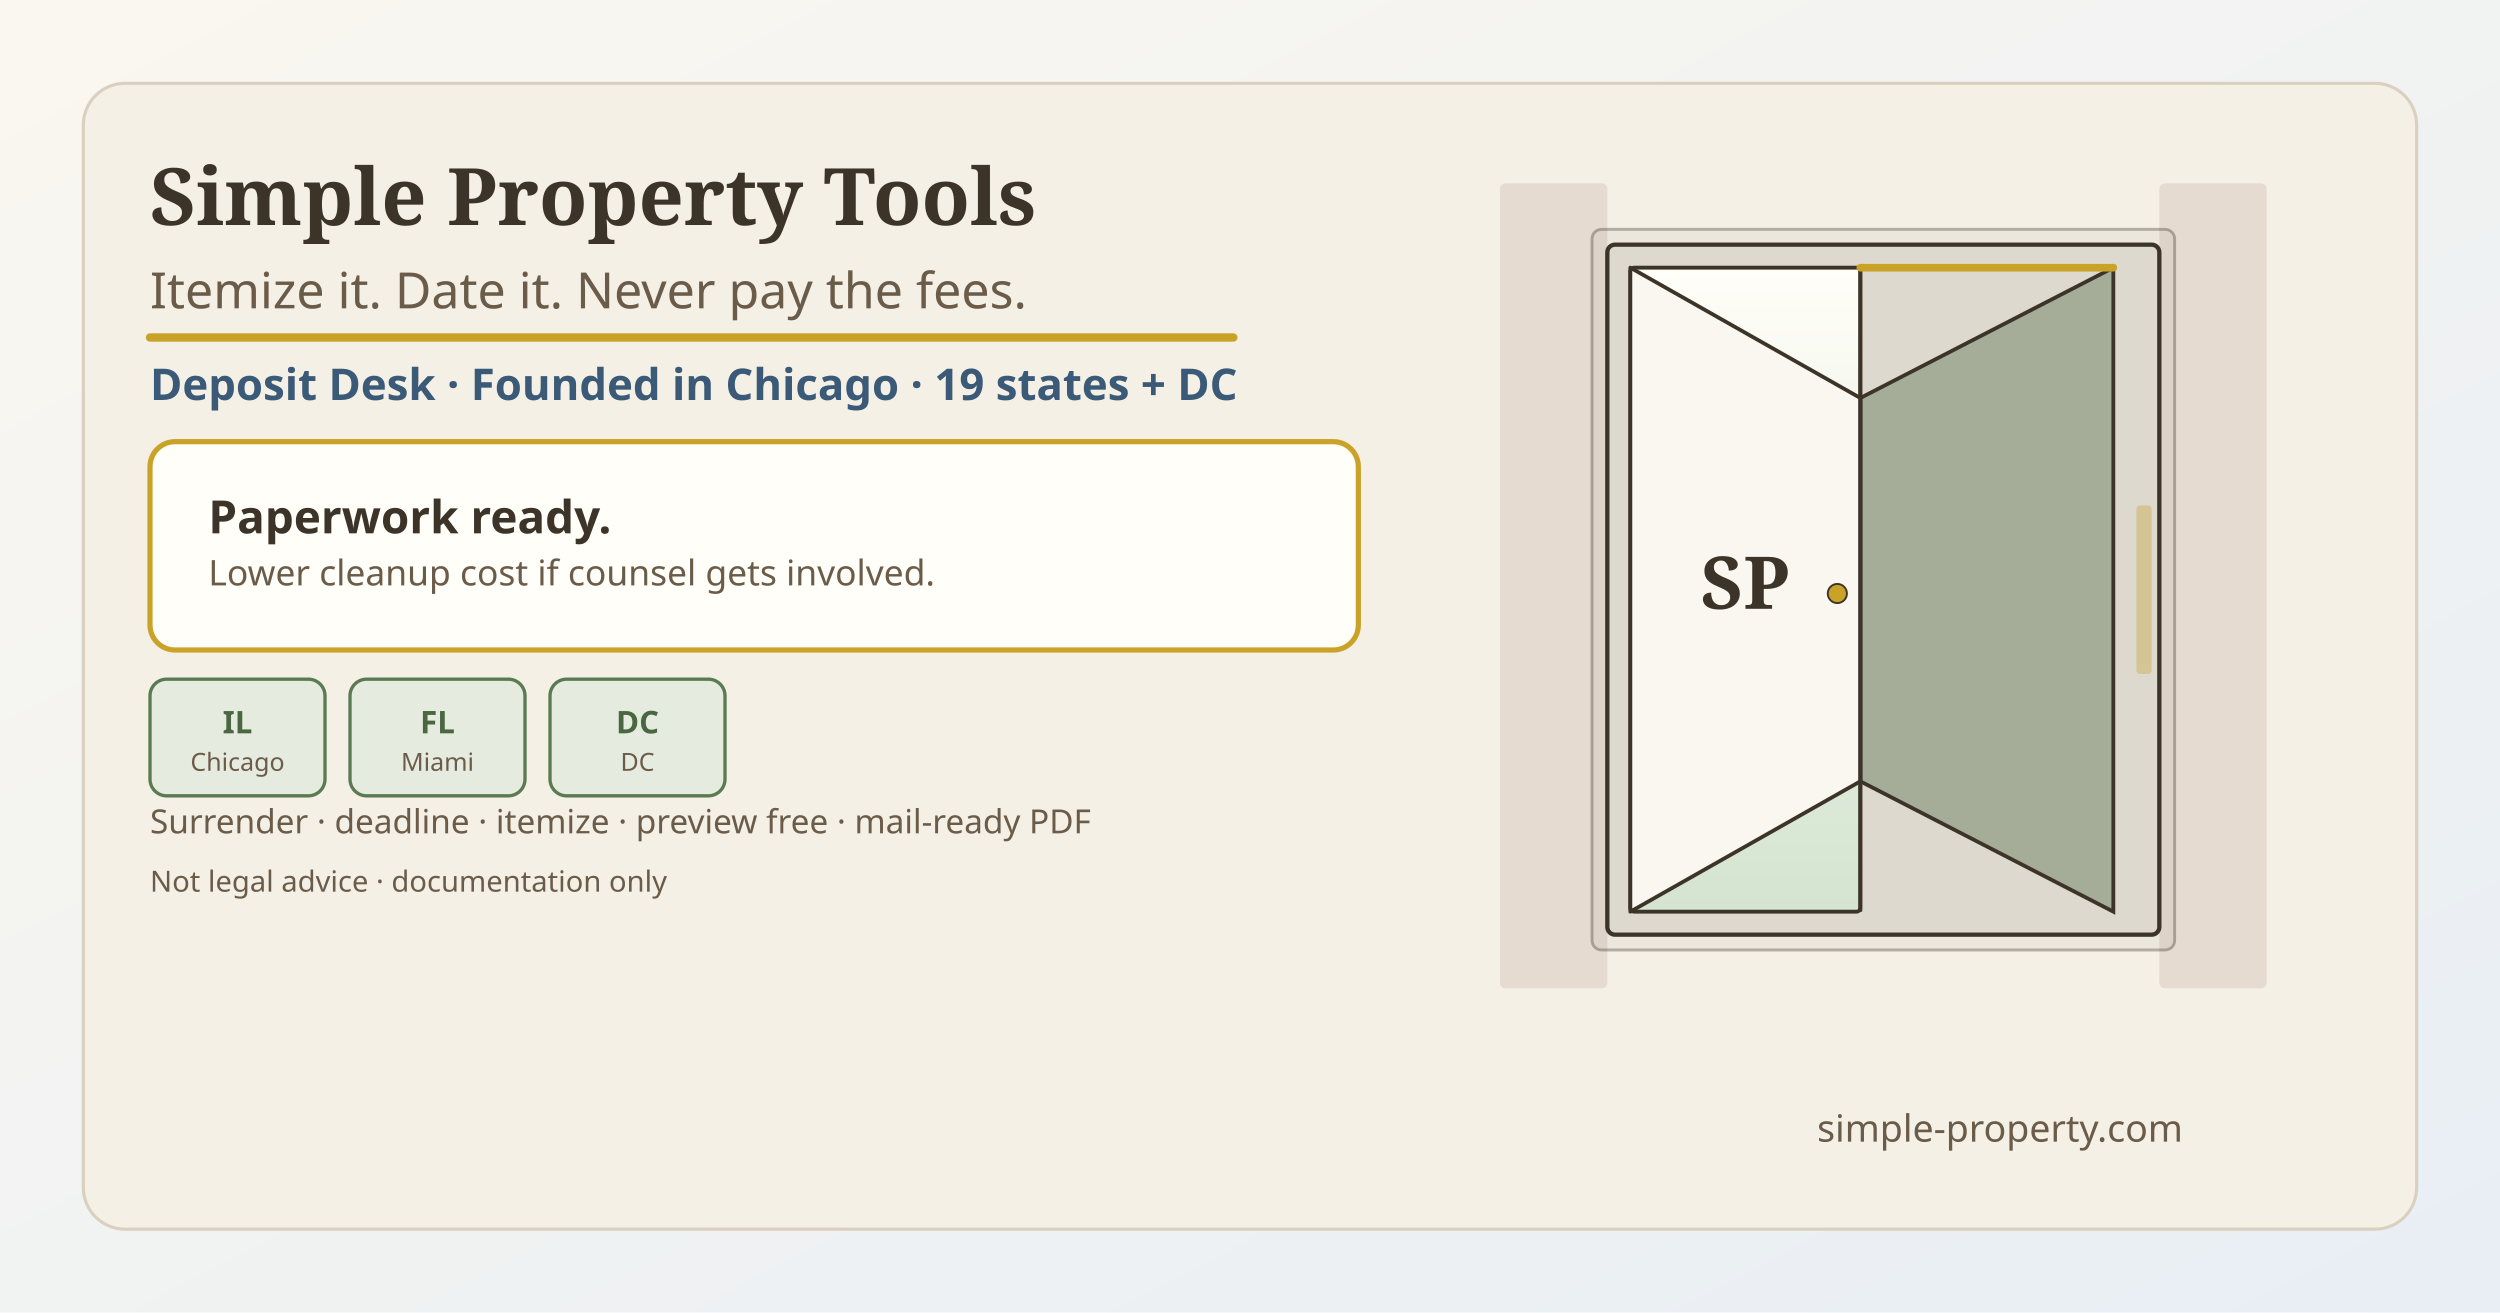
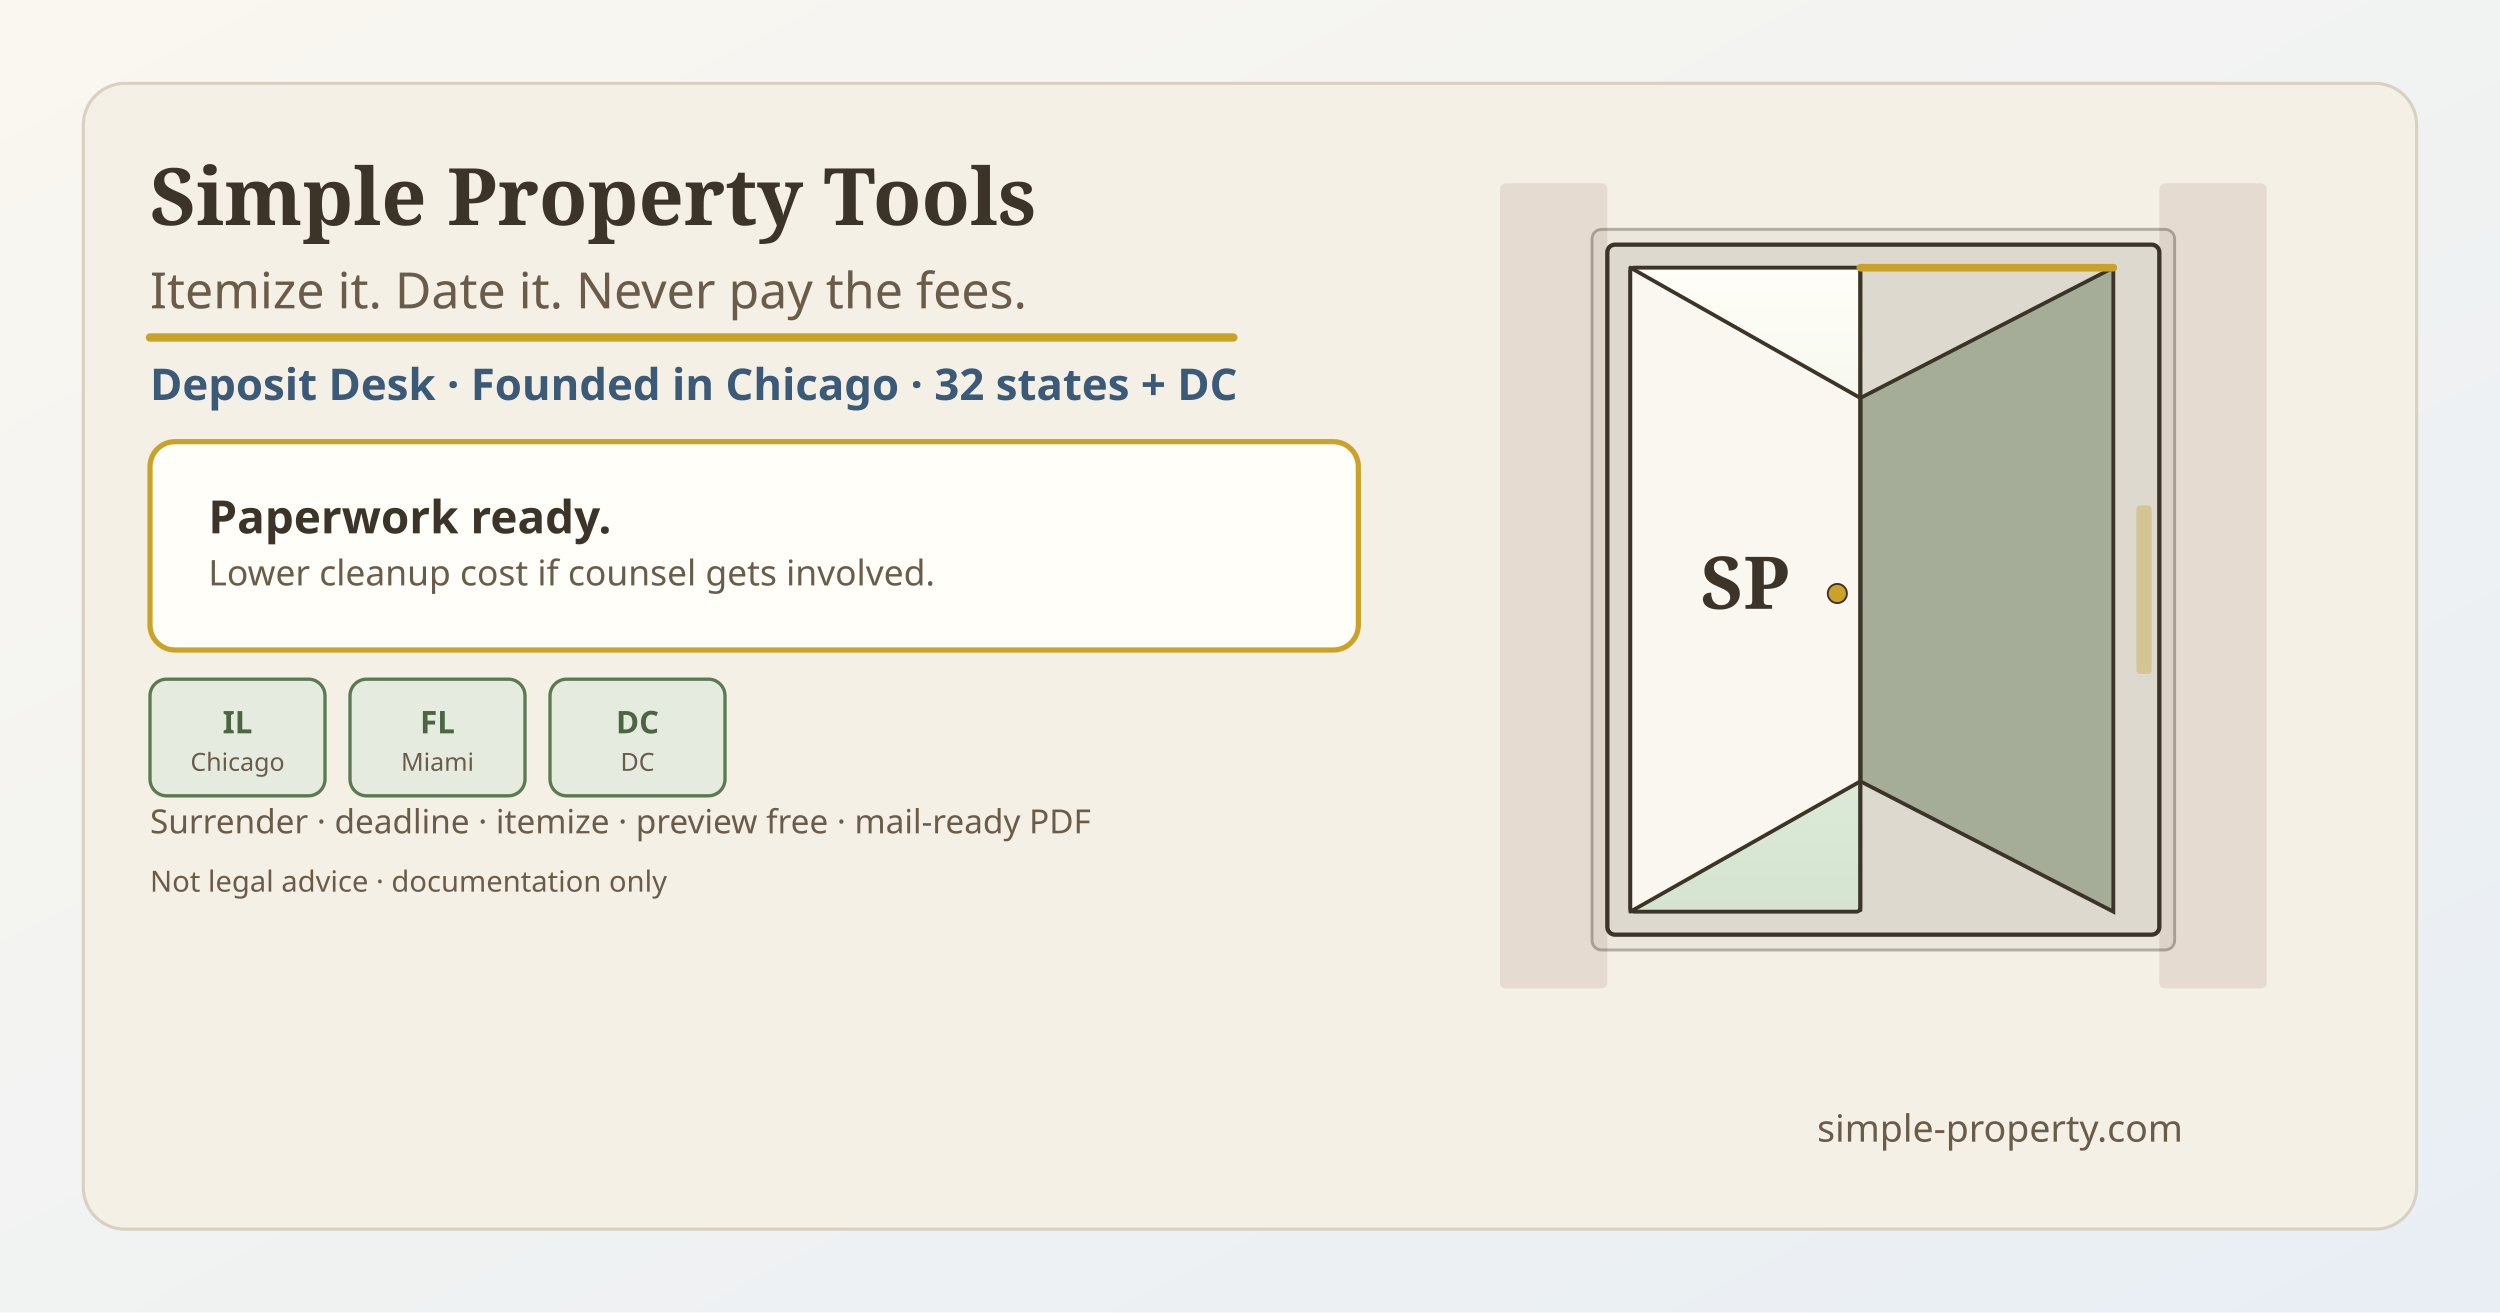
- <svg xmlns="http://www.w3.org/2000/svg" width="1200" height="630" viewBox="0 0 1200 630" role="img" aria-label="Deposit Desk · paperwork ready · Founded in Chicago · 19 states + DC">
+ <svg xmlns="http://www.w3.org/2000/svg" width="1200" height="630" viewBox="0 0 1200 630" role="img" aria-label="Deposit Desk · paperwork ready · Founded in Chicago · 32 states + DC">
  <defs>
    <linearGradient id="share-bg" x1="0" y1="0" x2="1" y2="1">
      <stop offset="0" stop-color="#faf7f0" />
      <stop offset="1" stop-color="#e8eef4" />
    </linearGradient>
    <linearGradient id="door-light" x1="0" y1="0" x2="0" y2="1">
      <stop offset="0" stop-color="#fffef8" />
      <stop offset="1" stop-color="#d4e4d0" />
    </linearGradient>
  </defs>
  <rect width="1200" height="630" fill="url(#share-bg)" />
  <rect x="40" y="40" width="1120" height="550" rx="20" fill="#f4f0e6" stroke="#d9d0c0" stroke-width="1.5" />
  <text x="72" y="108" fill="#3d3429" font-family="Georgia, serif" font-size="38" font-weight="600">Simple Property Tools</text>
  <text x="72" y="148" fill="#6b5c4a" font-family="system-ui,sans-serif" font-size="24">Itemize it. Date it. Never pay the fees.</text>
  <path d="M72 162h520" stroke="#c9a227" stroke-width="4" stroke-linecap="round" />
-   <text x="72" y="192" fill="#3b5a78" font-family="system-ui,sans-serif" font-size="21" font-weight="600">Deposit Desk · Founded in Chicago · 19 states + DC</text>
+   <text x="72" y="192" fill="#3b5a78" font-family="system-ui,sans-serif" font-size="21" font-weight="600">Deposit Desk · Founded in Chicago · 32 states + DC</text>
  <rect x="72" y="212" width="580" height="100" rx="12" fill="#fffef8" stroke="#c9a227" stroke-width="2.5" />
  <text x="100" y="256" fill="#3d3429" font-family="system-ui,sans-serif" font-size="22" font-weight="700">Paperwork ready.</text>
  <text x="100" y="281" fill="#6b5c4a" font-family="system-ui,sans-serif" font-size="17" font-weight="400">Lower cleanup cost if counsel gets involved.</text>
  <g>
    <rect x="72" y="326" width="84" height="56" rx="8" fill="#e6ebe0" stroke="#5a7a52" stroke-width="1.6" />
    <text x="114" y="352" text-anchor="middle" font-family="system-ui,sans-serif" font-size="15" font-weight="700" fill="#4a6741">IL</text>
    <text x="114" y="370" text-anchor="middle" font-family="system-ui,sans-serif" font-size="12" fill="#6b5c4a">Chicago</text>
  </g>
  <g>
    <rect x="168" y="326" width="84" height="56" rx="8" fill="#e6ebe0" stroke="#5a7a52" stroke-width="1.6" />
    <text x="210" y="352" text-anchor="middle" font-family="system-ui,sans-serif" font-size="15" font-weight="700" fill="#4a6741">FL</text>
    <text x="210" y="370" text-anchor="middle" font-family="system-ui,sans-serif" font-size="12" fill="#6b5c4a">Miami</text>
  </g>
  <g>
    <rect x="264" y="326" width="84" height="56" rx="8" fill="#e6ebe0" stroke="#5a7a52" stroke-width="1.6" />
    <text x="306" y="352" text-anchor="middle" font-family="system-ui,sans-serif" font-size="15" font-weight="700" fill="#4a6741">DC</text>
    <text x="306" y="370" text-anchor="middle" font-family="system-ui,sans-serif" font-size="12" fill="#6b5c4a">DC</text>
  </g>
  <text x="72" y="400" fill="#6b5c4a" font-family="system-ui,sans-serif" font-size="16">Surrender · deadline · itemize · preview free · mail-ready PDF</text>
  <text x="72" y="428" fill="#6b5c4a" font-family="system-ui,sans-serif" font-size="14">Not legal advice · documentation only</text>
  <g transform="translate(720, 88) scale(0.92)">
    <rect x="0" y="0" width="56" height="420" fill="#7a4038" fill-opacity="0.12" rx="3" />
    <rect x="344" y="0" width="56" height="420" fill="#7a4038" fill-opacity="0.12" rx="3" />
    <rect x="48" y="24" width="304" height="376" rx="5" fill="#3d3429" fill-opacity="0.05" stroke="#3d3429" stroke-width="1.5" stroke-opacity="0.35" />
    <rect x="56" y="32" width="288" height="360" rx="4" fill="#3d3429" fill-opacity="0.08" stroke="#3d3429" stroke-width="2.25" />
    <rect x="68" y="44" width="120" height="336" rx="2" fill="url(#door-light)" stroke="#3d3429" stroke-width="2" />
    <path d="M188 44 L188 380" stroke="#3d3429" stroke-width="2" />
    <path d="M68 44 L188 112 L188 312 L68 380 Z" fill="#faf7f0" stroke="#3d3429" stroke-width="2" stroke-linejoin="round" />
    <path d="M188 112 L320 44 L320 380 L188 312 Z" fill="#4a6741" fill-opacity="0.38" stroke="#3d3429" stroke-width="2" />
    <circle cx="176" cy="214" r="5" fill="#c9a227" stroke="#3d3429" stroke-width="1" />
    <text x="128" y="222" text-anchor="middle" fill="#3d3429" font-family="Georgia, serif" font-size="38" font-weight="600">SP</text>
    <path d="M188 44 L320 44" stroke="#c9a227" stroke-width="4" stroke-linecap="round" />
    <rect x="332" y="168" width="8" height="88" rx="2" fill="#c9a227" fill-opacity="0.35" />
  </g>
  <text x="960" y="548" text-anchor="middle" fill="#6b5c4a" font-family="system-ui,sans-serif" font-size="18">simple-property.com</text>
</svg>
